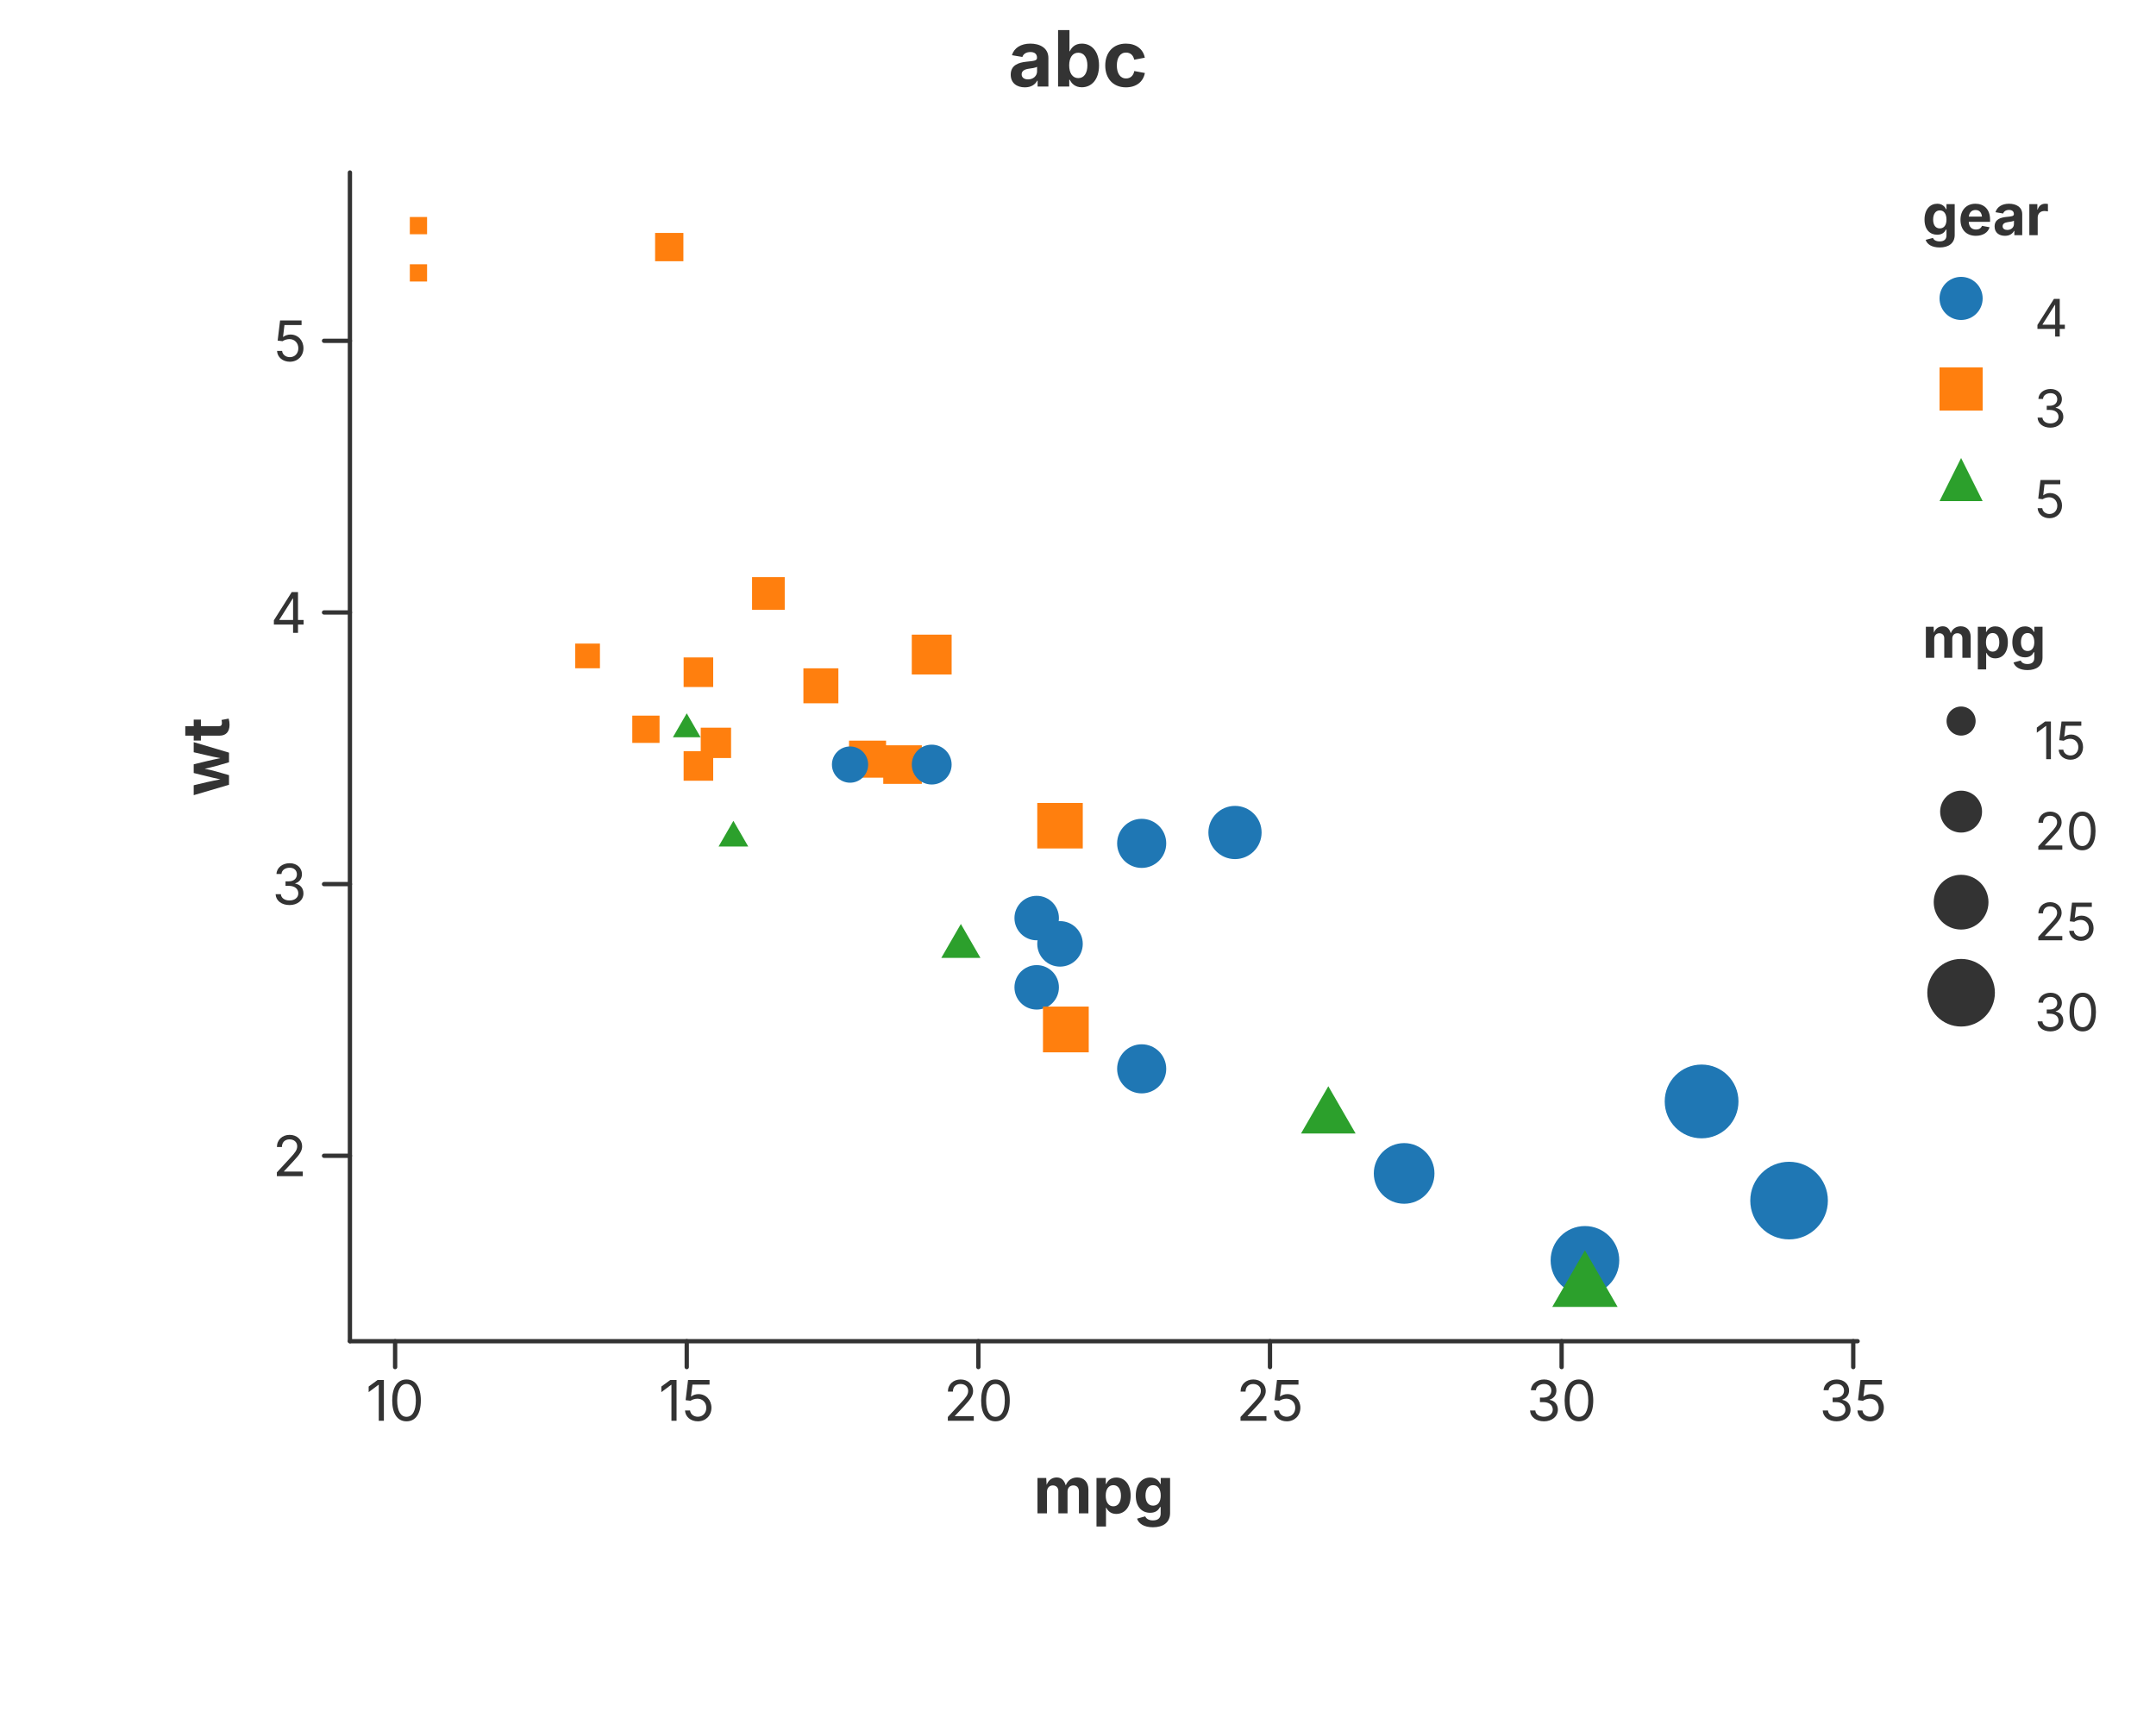
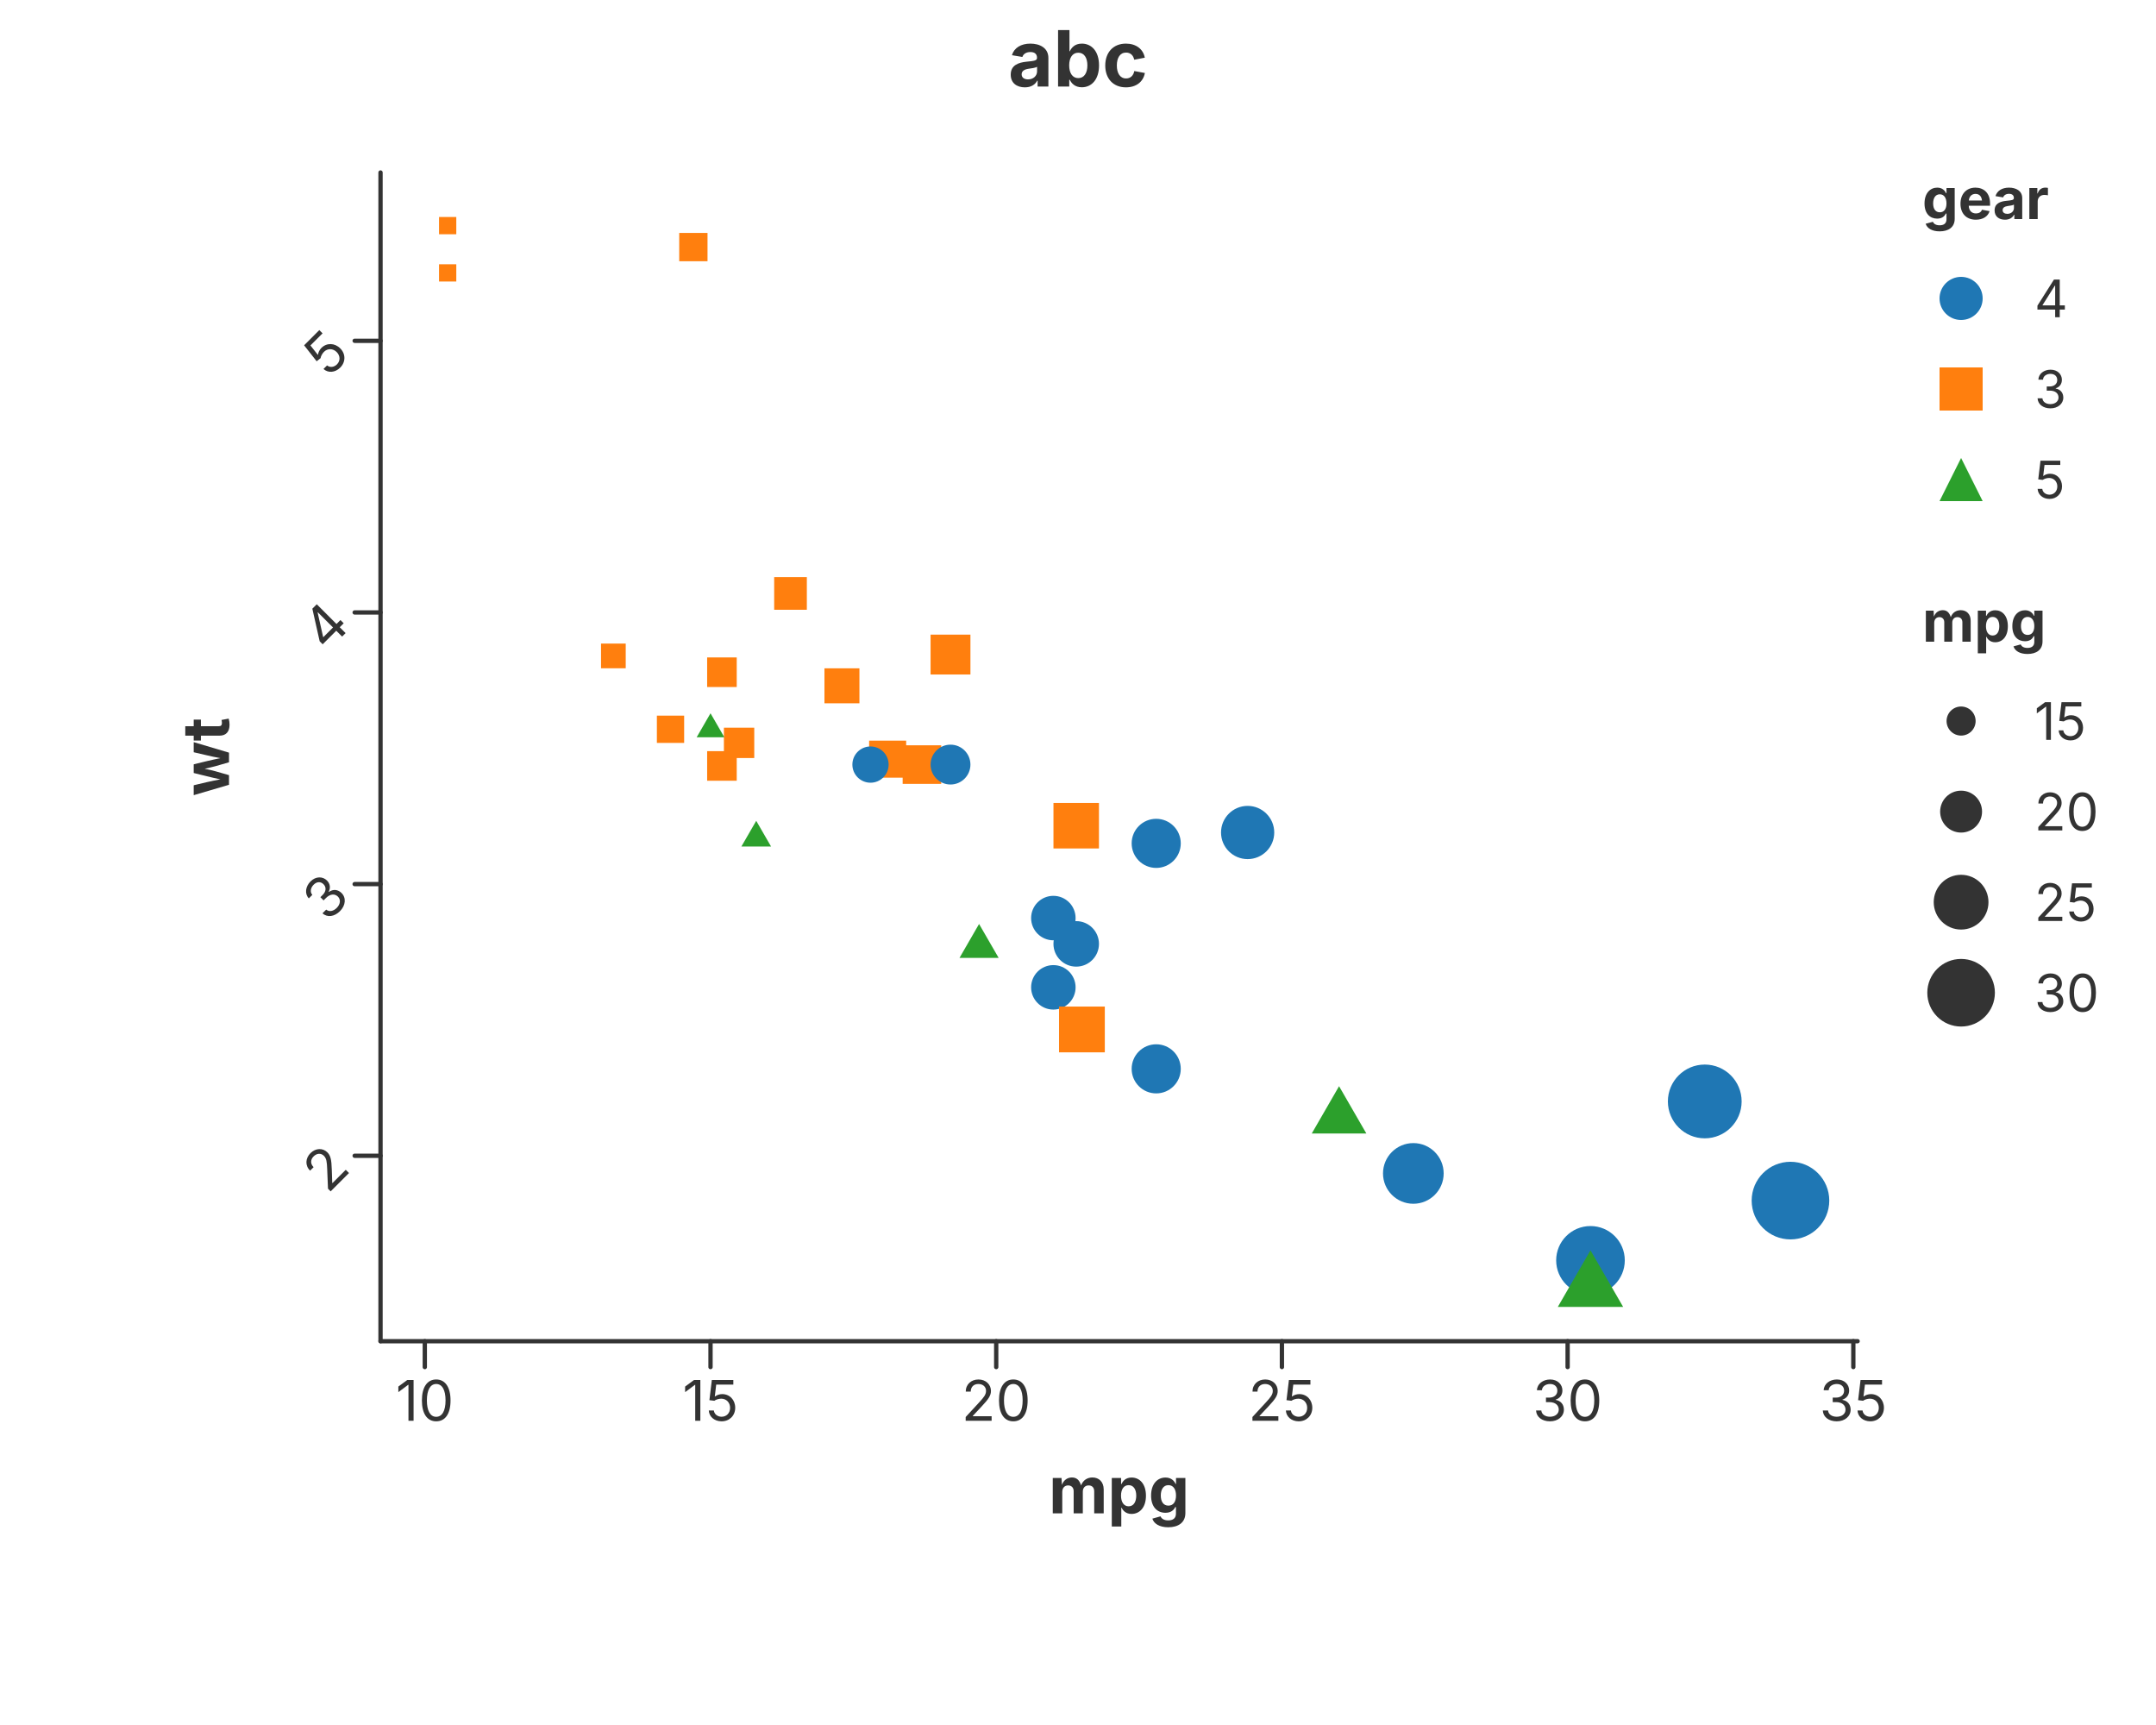
<svg xmlns="http://www.w3.org/2000/svg" width="500" height="400" viewBox="0 0 500 400">
  <rect x="0.000" y="0.000" width="500.000" height="400.000" fill="rgba(255,255,255,1.000)" stroke="none" stroke-width="0.000" fill-opacity="1.000" stroke-opacity="1.000" />
  <text x="250.000" y="13.333" font-size="18.0" font-family="Inter, -apple-system, BlinkMacSystemFont, 'Segoe UI', Roboto, Helvetica, Arial, 'PingFang SC', 'Microsoft YaHei', Ubuntu, Cantarell, 'Noto Sans', sans-serif" fill="rgba(51,51,51,1.000)" fill-opacity="1.000" text-anchor="middle" font-weight="bold" dominant-baseline="middle" transform="rotate(0 250.000 13.333)">abc</text>
-   <path d="M 81.150 311.000 L 430.800 311.000" stroke="rgba(51,51,51,1.000)" stroke-width="1.000" stroke-opacity="1.000" fill="none" stroke-linejoin="round" stroke-linecap="round" />
-   <path d="M 91.633 311.000 L 91.633 317.000" stroke="rgba(51,51,51,1.000)" stroke-width="1.000" stroke-opacity="1.000" fill="none" stroke-linejoin="round" stroke-linecap="round" />
-   <text x="91.633" y="320.000" font-size="13.0" font-family="Inter, -apple-system, BlinkMacSystemFont, 'Segoe UI', Roboto, Helvetica, Arial, 'PingFang SC', 'Microsoft YaHei', Ubuntu, Cantarell, 'Noto Sans', sans-serif" fill="rgba(51,51,51,1.000)" fill-opacity="1.000" text-anchor="middle" font-weight="normal" dominant-baseline="hanging" transform="rotate(0 91.633 320.000)">10</text>
-   <path d="M 159.263 311.000 L 159.263 317.000" stroke="rgba(51,51,51,1.000)" stroke-width="1.000" stroke-opacity="1.000" fill="none" stroke-linejoin="round" stroke-linecap="round" />
-   <text x="159.263" y="320.000" font-size="13.0" font-family="Inter, -apple-system, BlinkMacSystemFont, 'Segoe UI', Roboto, Helvetica, Arial, 'PingFang SC', 'Microsoft YaHei', Ubuntu, Cantarell, 'Noto Sans', sans-serif" fill="rgba(51,51,51,1.000)" fill-opacity="1.000" text-anchor="middle" font-weight="normal" dominant-baseline="hanging" transform="rotate(0 159.263 320.000)">15</text>
-   <path d="M 226.894 311.000 L 226.894 317.000" stroke="rgba(51,51,51,1.000)" stroke-width="1.000" stroke-opacity="1.000" fill="none" stroke-linejoin="round" stroke-linecap="round" />
-   <text x="226.894" y="320.000" font-size="13.0" font-family="Inter, -apple-system, BlinkMacSystemFont, 'Segoe UI', Roboto, Helvetica, Arial, 'PingFang SC', 'Microsoft YaHei', Ubuntu, Cantarell, 'Noto Sans', sans-serif" fill="rgba(51,51,51,1.000)" fill-opacity="1.000" text-anchor="middle" font-weight="normal" dominant-baseline="hanging" transform="rotate(0 226.894 320.000)">20</text>
-   <path d="M 294.524 311.000 L 294.524 317.000" stroke="rgba(51,51,51,1.000)" stroke-width="1.000" stroke-opacity="1.000" fill="none" stroke-linejoin="round" stroke-linecap="round" />
-   <text x="294.524" y="320.000" font-size="13.0" font-family="Inter, -apple-system, BlinkMacSystemFont, 'Segoe UI', Roboto, Helvetica, Arial, 'PingFang SC', 'Microsoft YaHei', Ubuntu, Cantarell, 'Noto Sans', sans-serif" fill="rgba(51,51,51,1.000)" fill-opacity="1.000" text-anchor="middle" font-weight="normal" dominant-baseline="hanging" transform="rotate(0 294.524 320.000)">25</text>
-   <path d="M 362.155 311.000 L 362.155 317.000" stroke="rgba(51,51,51,1.000)" stroke-width="1.000" stroke-opacity="1.000" fill="none" stroke-linejoin="round" stroke-linecap="round" />
-   <text x="362.155" y="320.000" font-size="13.0" font-family="Inter, -apple-system, BlinkMacSystemFont, 'Segoe UI', Roboto, Helvetica, Arial, 'PingFang SC', 'Microsoft YaHei', Ubuntu, Cantarell, 'Noto Sans', sans-serif" fill="rgba(51,51,51,1.000)" fill-opacity="1.000" text-anchor="middle" font-weight="normal" dominant-baseline="hanging" transform="rotate(0 362.155 320.000)">30</text>
-   <path d="M 429.786 311.000 L 429.786 317.000" stroke="rgba(51,51,51,1.000)" stroke-width="1.000" stroke-opacity="1.000" fill="none" stroke-linejoin="round" stroke-linecap="round" />
-   <text x="429.786" y="320.000" font-size="13.0" font-family="Inter, -apple-system, BlinkMacSystemFont, 'Segoe UI', Roboto, Helvetica, Arial, 'PingFang SC', 'Microsoft YaHei', Ubuntu, Cantarell, 'Noto Sans', sans-serif" fill="rgba(51,51,51,1.000)" fill-opacity="1.000" text-anchor="middle" font-weight="normal" dominant-baseline="hanging" transform="rotate(0 429.786 320.000)">35</text>
-   <text x="255.975" y="340.000" font-size="15.0" font-family="Inter, -apple-system, BlinkMacSystemFont, 'Segoe UI', Roboto, Helvetica, Arial, 'PingFang SC', 'Microsoft YaHei', Ubuntu, Cantarell, 'Noto Sans', sans-serif" fill="rgba(51,51,51,1.000)" fill-opacity="1.000" text-anchor="middle" font-weight="bold" dominant-baseline="hanging" transform="rotate(0 255.975 340.000)">mpg</text>
-   <path d="M 81.150 40.000 L 81.150 311.000" stroke="rgba(51,51,51,1.000)" stroke-width="1.000" stroke-opacity="1.000" fill="none" stroke-linejoin="round" stroke-linecap="round" />
-   <path d="M 81.150 268.004 L 75.150 268.004" stroke="rgba(51,51,51,1.000)" stroke-width="1.000" stroke-opacity="1.000" fill="none" stroke-linejoin="round" stroke-linecap="round" />
-   <text x="71.150" y="268.004" font-size="13.0" font-family="Inter, -apple-system, BlinkMacSystemFont, 'Segoe UI', Roboto, Helvetica, Arial, 'PingFang SC', 'Microsoft YaHei', Ubuntu, Cantarell, 'Noto Sans', sans-serif" fill="rgba(51,51,51,1.000)" fill-opacity="1.000" text-anchor="end" font-weight="normal" dominant-baseline="central" transform="rotate(-0 71.150 268.004)">2</text>
-   <path d="M 81.150 205.012 L 75.150 205.012" stroke="rgba(51,51,51,1.000)" stroke-width="1.000" stroke-opacity="1.000" fill="none" stroke-linejoin="round" stroke-linecap="round" />
-   <text x="71.150" y="205.012" font-size="13.0" font-family="Inter, -apple-system, BlinkMacSystemFont, 'Segoe UI', Roboto, Helvetica, Arial, 'PingFang SC', 'Microsoft YaHei', Ubuntu, Cantarell, 'Noto Sans', sans-serif" fill="rgba(51,51,51,1.000)" fill-opacity="1.000" text-anchor="end" font-weight="normal" dominant-baseline="central" transform="rotate(-0 71.150 205.012)">3</text>
-   <path d="M 81.150 142.019 L 75.150 142.019" stroke="rgba(51,51,51,1.000)" stroke-width="1.000" stroke-opacity="1.000" fill="none" stroke-linejoin="round" stroke-linecap="round" />
-   <text x="71.150" y="142.019" font-size="13.0" font-family="Inter, -apple-system, BlinkMacSystemFont, 'Segoe UI', Roboto, Helvetica, Arial, 'PingFang SC', 'Microsoft YaHei', Ubuntu, Cantarell, 'Noto Sans', sans-serif" fill="rgba(51,51,51,1.000)" fill-opacity="1.000" text-anchor="end" font-weight="normal" dominant-baseline="central" transform="rotate(-0 71.150 142.019)">4</text>
-   <path d="M 81.150 79.027 L 75.150 79.027" stroke="rgba(51,51,51,1.000)" stroke-width="1.000" stroke-opacity="1.000" fill="none" stroke-linejoin="round" stroke-linecap="round" />
-   <text x="71.150" y="79.027" font-size="13.0" font-family="Inter, -apple-system, BlinkMacSystemFont, 'Segoe UI', Roboto, Helvetica, Arial, 'PingFang SC', 'Microsoft YaHei', Ubuntu, Cantarell, 'Noto Sans', sans-serif" fill="rgba(51,51,51,1.000)" fill-opacity="1.000" text-anchor="end" font-weight="normal" dominant-baseline="central" transform="rotate(-0 71.150 79.027)">5</text>
+   <path d="M 88.248 311.000 L 430.800 311.000" stroke="rgba(51,51,51,1.000)" stroke-width="1.000" stroke-opacity="1.000" fill="none" stroke-linejoin="round" stroke-linecap="round" />
+   <path d="M 98.518 311.000 L 98.518 317.000" stroke="rgba(51,51,51,1.000)" stroke-width="1.000" stroke-opacity="1.000" fill="none" stroke-linejoin="round" stroke-linecap="round" />
+   <text x="98.518" y="320.000" font-size="13.0" font-family="Inter, -apple-system, BlinkMacSystemFont, 'Segoe UI', Roboto, Helvetica, Arial, 'PingFang SC', 'Microsoft YaHei', Ubuntu, Cantarell, 'Noto Sans', sans-serif" fill="rgba(51,51,51,1.000)" fill-opacity="1.000" text-anchor="middle" font-weight="normal" dominant-baseline="hanging" transform="rotate(0 98.518 320.000)">10</text>
+   <path d="M 164.776 311.000 L 164.776 317.000" stroke="rgba(51,51,51,1.000)" stroke-width="1.000" stroke-opacity="1.000" fill="none" stroke-linejoin="round" stroke-linecap="round" />
+   <text x="164.776" y="320.000" font-size="13.0" font-family="Inter, -apple-system, BlinkMacSystemFont, 'Segoe UI', Roboto, Helvetica, Arial, 'PingFang SC', 'Microsoft YaHei', Ubuntu, Cantarell, 'Noto Sans', sans-serif" fill="rgba(51,51,51,1.000)" fill-opacity="1.000" text-anchor="middle" font-weight="normal" dominant-baseline="hanging" transform="rotate(0 164.776 320.000)">15</text>
+   <path d="M 231.033 311.000 L 231.033 317.000" stroke="rgba(51,51,51,1.000)" stroke-width="1.000" stroke-opacity="1.000" fill="none" stroke-linejoin="round" stroke-linecap="round" />
+   <text x="231.033" y="320.000" font-size="13.0" font-family="Inter, -apple-system, BlinkMacSystemFont, 'Segoe UI', Roboto, Helvetica, Arial, 'PingFang SC', 'Microsoft YaHei', Ubuntu, Cantarell, 'Noto Sans', sans-serif" fill="rgba(51,51,51,1.000)" fill-opacity="1.000" text-anchor="middle" font-weight="normal" dominant-baseline="hanging" transform="rotate(0 231.033 320.000)">20</text>
+   <path d="M 297.291 311.000 L 297.291 317.000" stroke="rgba(51,51,51,1.000)" stroke-width="1.000" stroke-opacity="1.000" fill="none" stroke-linejoin="round" stroke-linecap="round" />
+   <text x="297.291" y="320.000" font-size="13.0" font-family="Inter, -apple-system, BlinkMacSystemFont, 'Segoe UI', Roboto, Helvetica, Arial, 'PingFang SC', 'Microsoft YaHei', Ubuntu, Cantarell, 'Noto Sans', sans-serif" fill="rgba(51,51,51,1.000)" fill-opacity="1.000" text-anchor="middle" font-weight="normal" dominant-baseline="hanging" transform="rotate(0 297.291 320.000)">25</text>
+   <path d="M 363.549 311.000 L 363.549 317.000" stroke="rgba(51,51,51,1.000)" stroke-width="1.000" stroke-opacity="1.000" fill="none" stroke-linejoin="round" stroke-linecap="round" />
+   <text x="363.549" y="320.000" font-size="13.0" font-family="Inter, -apple-system, BlinkMacSystemFont, 'Segoe UI', Roboto, Helvetica, Arial, 'PingFang SC', 'Microsoft YaHei', Ubuntu, Cantarell, 'Noto Sans', sans-serif" fill="rgba(51,51,51,1.000)" fill-opacity="1.000" text-anchor="middle" font-weight="normal" dominant-baseline="hanging" transform="rotate(0 363.549 320.000)">30</text>
+   <path d="M 429.806 311.000 L 429.806 317.000" stroke="rgba(51,51,51,1.000)" stroke-width="1.000" stroke-opacity="1.000" fill="none" stroke-linejoin="round" stroke-linecap="round" />
+   <text x="429.806" y="320.000" font-size="13.0" font-family="Inter, -apple-system, BlinkMacSystemFont, 'Segoe UI', Roboto, Helvetica, Arial, 'PingFang SC', 'Microsoft YaHei', Ubuntu, Cantarell, 'Noto Sans', sans-serif" fill="rgba(51,51,51,1.000)" fill-opacity="1.000" text-anchor="middle" font-weight="normal" dominant-baseline="hanging" transform="rotate(0 429.806 320.000)">35</text>
+   <text x="259.524" y="340.000" font-size="15.0" font-family="Inter, -apple-system, BlinkMacSystemFont, 'Segoe UI', Roboto, Helvetica, Arial, 'PingFang SC', 'Microsoft YaHei', Ubuntu, Cantarell, 'Noto Sans', sans-serif" fill="rgba(51,51,51,1.000)" fill-opacity="1.000" text-anchor="middle" font-weight="bold" dominant-baseline="hanging" transform="rotate(0 259.524 340.000)">mpg</text>
+   <path d="M 88.248 40.000 L 88.248 311.000" stroke="rgba(51,51,51,1.000)" stroke-width="1.000" stroke-opacity="1.000" fill="none" stroke-linejoin="round" stroke-linecap="round" />
+   <path d="M 88.248 268.004 L 82.248 268.004" stroke="rgba(51,51,51,1.000)" stroke-width="1.000" stroke-opacity="1.000" fill="none" stroke-linejoin="round" stroke-linecap="round" />
+   <text x="78.248" y="268.004" font-size="13.0" font-family="Inter, -apple-system, BlinkMacSystemFont, 'Segoe UI', Roboto, Helvetica, Arial, 'PingFang SC', 'Microsoft YaHei', Ubuntu, Cantarell, 'Noto Sans', sans-serif" fill="rgba(51,51,51,1.000)" fill-opacity="1.000" text-anchor="end" font-weight="normal" dominant-baseline="central" transform="rotate(-45 78.248 268.004)">2</text>
+   <path d="M 88.248 205.012 L 82.248 205.012" stroke="rgba(51,51,51,1.000)" stroke-width="1.000" stroke-opacity="1.000" fill="none" stroke-linejoin="round" stroke-linecap="round" />
+   <text x="78.248" y="205.012" font-size="13.0" font-family="Inter, -apple-system, BlinkMacSystemFont, 'Segoe UI', Roboto, Helvetica, Arial, 'PingFang SC', 'Microsoft YaHei', Ubuntu, Cantarell, 'Noto Sans', sans-serif" fill="rgba(51,51,51,1.000)" fill-opacity="1.000" text-anchor="end" font-weight="normal" dominant-baseline="central" transform="rotate(-45 78.248 205.012)">3</text>
+   <path d="M 88.248 142.019 L 82.248 142.019" stroke="rgba(51,51,51,1.000)" stroke-width="1.000" stroke-opacity="1.000" fill="none" stroke-linejoin="round" stroke-linecap="round" />
+   <text x="78.248" y="142.019" font-size="13.0" font-family="Inter, -apple-system, BlinkMacSystemFont, 'Segoe UI', Roboto, Helvetica, Arial, 'PingFang SC', 'Microsoft YaHei', Ubuntu, Cantarell, 'Noto Sans', sans-serif" fill="rgba(51,51,51,1.000)" fill-opacity="1.000" text-anchor="end" font-weight="normal" dominant-baseline="central" transform="rotate(-45 78.248 142.019)">4</text>
+   <path d="M 88.248 79.027 L 82.248 79.027" stroke="rgba(51,51,51,1.000)" stroke-width="1.000" stroke-opacity="1.000" fill="none" stroke-linejoin="round" stroke-linecap="round" />
+   <text x="78.248" y="79.027" font-size="13.0" font-family="Inter, -apple-system, BlinkMacSystemFont, 'Segoe UI', Roboto, Helvetica, Arial, 'PingFang SC', 'Microsoft YaHei', Ubuntu, Cantarell, 'Noto Sans', sans-serif" fill="rgba(51,51,51,1.000)" fill-opacity="1.000" text-anchor="end" font-weight="normal" dominant-baseline="central" transform="rotate(-45 78.248 79.027)">5</text>
  <text x="47.500" y="175.500" font-size="15.0" font-family="Inter, -apple-system, BlinkMacSystemFont, 'Segoe UI', Roboto, Helvetica, Arial, 'PingFang SC', 'Microsoft YaHei', Ubuntu, Cantarell, 'Noto Sans', sans-serif" fill="rgba(51,51,51,1.000)" fill-opacity="1.000" text-anchor="middle" font-weight="bold" dominant-baseline="middle" transform="rotate(-90 47.500 175.500)">wt</text>
-   <circle cx="240.420" cy="228.949" r="5.157" fill="rgba(31,119,180,1.000)" stroke="none" stroke-width="0.000" fill-opacity="1.000" stroke-opacity="1.000" />
-   <circle cx="240.420" cy="212.886" r="5.157" fill="rgba(31,119,180,1.000)" stroke="none" stroke-width="0.000" fill-opacity="1.000" stroke-opacity="1.000" />
-   <circle cx="264.767" cy="247.847" r="5.694" fill="rgba(31,119,180,1.000)" stroke="none" stroke-width="0.000" fill-opacity="1.000" stroke-opacity="1.000" />
-   <rect x="240.554" y="186.192" width="10.553" height="10.553" fill="rgba(255,127,14,1.000)" stroke="none" stroke-width="0.000" fill-opacity="1.000" stroke-opacity="1.000" />
-   <rect x="204.838" y="172.823" width="8.945" height="8.945" fill="rgba(255,127,14,1.000)" stroke="none" stroke-width="0.000" fill-opacity="1.000" stroke-opacity="1.000" />
-   <rect x="196.901" y="171.742" width="8.587" height="8.587" fill="rgba(255,127,14,1.000)" stroke="none" stroke-width="0.000" fill-opacity="1.000" stroke-opacity="1.000" />
-   <rect x="146.633" y="165.945" width="6.323" height="6.323" fill="rgba(255,127,14,1.000)" stroke="none" stroke-width="0.000" fill-opacity="1.000" stroke-opacity="1.000" />
-   <circle cx="286.409" cy="193.043" r="6.170" fill="rgba(31,119,180,1.000)" stroke="none" stroke-width="0.000" fill-opacity="1.000" stroke-opacity="1.000" />
-   <circle cx="264.767" cy="195.563" r="5.694" fill="rgba(31,119,180,1.000)" stroke="none" stroke-width="0.000" fill-opacity="1.000" stroke-opacity="1.000" />
-   <circle cx="216.073" cy="177.295" r="4.621" fill="rgba(31,119,180,1.000)" stroke="none" stroke-width="0.000" fill-opacity="1.000" stroke-opacity="1.000" />
-   <circle cx="197.136" cy="177.295" r="4.204" fill="rgba(31,119,180,1.000)" stroke="none" stroke-width="0.000" fill-opacity="1.000" stroke-opacity="1.000" />
-   <rect x="174.413" y="133.823" width="7.574" height="7.574" fill="rgba(255,127,14,1.000)" stroke="none" stroke-width="0.000" fill-opacity="1.000" stroke-opacity="1.000" />
-   <rect x="186.318" y="154.972" width="8.111" height="8.111" fill="rgba(255,127,14,1.000)" stroke="none" stroke-width="0.000" fill-opacity="1.000" stroke-opacity="1.000" />
-   <rect x="158.539" y="152.448" width="6.860" height="6.860" fill="rgba(255,127,14,1.000)" stroke="none" stroke-width="0.000" fill-opacity="1.000" stroke-opacity="1.000" />
-   <rect x="95.043" y="61.279" width="4.000" height="4.000" fill="rgba(255,127,14,1.000)" stroke="none" stroke-width="0.000" fill-opacity="1.000" stroke-opacity="1.000" />
-   <rect x="95.043" y="50.318" width="4.000" height="4.000" fill="rgba(255,127,14,1.000)" stroke="none" stroke-width="0.000" fill-opacity="1.000" stroke-opacity="1.000" />
-   <rect x="151.925" y="54.014" width="6.562" height="6.562" fill="rgba(255,127,14,1.000)" stroke="none" stroke-width="0.000" fill-opacity="1.000" stroke-opacity="1.000" />
-   <circle cx="394.618" cy="255.406" r="8.553" fill="rgba(31,119,180,1.000)" stroke="none" stroke-width="0.000" fill-opacity="1.000" stroke-opacity="1.000" />
-   <circle cx="367.565" cy="292.257" r="7.957" fill="rgba(31,119,180,1.000)" stroke="none" stroke-width="0.000" fill-opacity="1.000" stroke-opacity="1.000" />
-   <circle cx="414.907" cy="278.398" r="9.000" fill="rgba(31,119,180,1.000)" stroke="none" stroke-width="0.000" fill-opacity="1.000" stroke-opacity="1.000" />
-   <rect x="241.877" y="233.407" width="10.613" height="10.613" fill="rgba(255,127,14,1.000)" stroke="none" stroke-width="0.000" fill-opacity="1.000" stroke-opacity="1.000" />
-   <rect x="162.507" y="168.737" width="7.038" height="7.038" fill="rgba(255,127,14,1.000)" stroke="none" stroke-width="0.000" fill-opacity="1.000" stroke-opacity="1.000" />
-   <rect x="158.539" y="174.180" width="6.860" height="6.860" fill="rgba(255,127,14,1.000)" stroke="none" stroke-width="0.000" fill-opacity="1.000" stroke-opacity="1.000" />
-   <rect x="133.405" y="149.234" width="5.728" height="5.728" fill="rgba(255,127,14,1.000)" stroke="none" stroke-width="0.000" fill-opacity="1.000" stroke-opacity="1.000" />
-   <rect x="211.452" y="147.162" width="9.243" height="9.243" fill="rgba(255,127,14,1.000)" stroke="none" stroke-width="0.000" fill-opacity="1.000" stroke-opacity="1.000" />
-   <circle cx="325.634" cy="272.099" r="7.034" fill="rgba(31,119,180,1.000)" stroke="none" stroke-width="0.000" fill-opacity="1.000" stroke-opacity="1.000" />
-   <polygon points="308.051,251.874 314.382,262.841 301.719,262.841" fill="rgba(44,160,44,1.000)" stroke="none" stroke-width="0.000" fill-opacity="1.000" stroke-opacity="1.000" />
-   <polygon points="367.565,289.929 375.146,303.058 359.985,303.058" fill="rgba(44,160,44,1.000)" stroke="none" stroke-width="0.000" fill-opacity="1.000" stroke-opacity="1.000" />
-   <polygon points="170.084,190.334 173.522,196.288 166.647,196.288" fill="rgba(44,160,44,1.000)" stroke="none" stroke-width="0.000" fill-opacity="1.000" stroke-opacity="1.000" />
-   <polygon points="222.836,214.253 227.380,222.124 218.292,222.124" fill="rgba(44,160,44,1.000)" stroke="none" stroke-width="0.000" fill-opacity="1.000" stroke-opacity="1.000" />
-   <polygon points="159.263,165.399 162.474,170.960 156.053,170.960" fill="rgba(44,160,44,1.000)" stroke="none" stroke-width="0.000" fill-opacity="1.000" stroke-opacity="1.000" />
-   <circle cx="245.830" cy="218.870" r="5.277" fill="rgba(31,119,180,1.000)" stroke="none" stroke-width="0.000" fill-opacity="1.000" stroke-opacity="1.000" />
-   <text x="445.800" y="49.600" font-size="13.2" font-family="Inter, -apple-system, BlinkMacSystemFont, 'Segoe UI', Roboto, Helvetica, Arial, 'PingFang SC', 'Microsoft YaHei', Ubuntu, Cantarell, 'Noto Sans', sans-serif" fill="rgba(51,51,51,1.000)" fill-opacity="1.000" text-anchor="start" font-weight="bold" dominant-baseline="middle" transform="rotate(0 445.800 49.600)">gear</text>
+   <circle cx="244.285" cy="228.949" r="5.157" fill="rgba(31,119,180,1.000)" stroke="none" stroke-width="0.000" fill-opacity="1.000" stroke-opacity="1.000" />
+   <circle cx="244.285" cy="212.886" r="5.157" fill="rgba(31,119,180,1.000)" stroke="none" stroke-width="0.000" fill-opacity="1.000" stroke-opacity="1.000" />
+   <circle cx="268.138" cy="247.847" r="5.694" fill="rgba(31,119,180,1.000)" stroke="none" stroke-width="0.000" fill-opacity="1.000" stroke-opacity="1.000" />
+   <rect x="244.309" y="186.192" width="10.553" height="10.553" fill="rgba(255,127,14,1.000)" stroke="none" stroke-width="0.000" fill-opacity="1.000" stroke-opacity="1.000" />
+   <rect x="209.334" y="172.823" width="8.945" height="8.945" fill="rgba(255,127,14,1.000)" stroke="none" stroke-width="0.000" fill-opacity="1.000" stroke-opacity="1.000" />
+   <rect x="201.562" y="171.742" width="8.587" height="8.587" fill="rgba(255,127,14,1.000)" stroke="none" stroke-width="0.000" fill-opacity="1.000" stroke-opacity="1.000" />
+   <rect x="152.338" y="165.945" width="6.323" height="6.323" fill="rgba(255,127,14,1.000)" stroke="none" stroke-width="0.000" fill-opacity="1.000" stroke-opacity="1.000" />
+   <circle cx="289.340" cy="193.043" r="6.170" fill="rgba(31,119,180,1.000)" stroke="none" stroke-width="0.000" fill-opacity="1.000" stroke-opacity="1.000" />
+   <circle cx="268.138" cy="195.563" r="5.694" fill="rgba(31,119,180,1.000)" stroke="none" stroke-width="0.000" fill-opacity="1.000" stroke-opacity="1.000" />
+   <circle cx="220.432" cy="177.295" r="4.621" fill="rgba(31,119,180,1.000)" stroke="none" stroke-width="0.000" fill-opacity="1.000" stroke-opacity="1.000" />
+   <circle cx="201.880" cy="177.295" r="4.204" fill="rgba(31,119,180,1.000)" stroke="none" stroke-width="0.000" fill-opacity="1.000" stroke-opacity="1.000" />
+   <rect x="179.541" y="133.823" width="7.574" height="7.574" fill="rgba(255,127,14,1.000)" stroke="none" stroke-width="0.000" fill-opacity="1.000" stroke-opacity="1.000" />
+   <rect x="191.199" y="154.972" width="8.111" height="8.111" fill="rgba(255,127,14,1.000)" stroke="none" stroke-width="0.000" fill-opacity="1.000" stroke-opacity="1.000" />
+   <rect x="163.996" y="152.448" width="6.860" height="6.860" fill="rgba(255,127,14,1.000)" stroke="none" stroke-width="0.000" fill-opacity="1.000" stroke-opacity="1.000" />
+   <rect x="101.819" y="61.279" width="4.000" height="4.000" fill="rgba(255,127,14,1.000)" stroke="none" stroke-width="0.000" fill-opacity="1.000" stroke-opacity="1.000" />
+   <rect x="101.819" y="50.318" width="4.000" height="4.000" fill="rgba(255,127,14,1.000)" stroke="none" stroke-width="0.000" fill-opacity="1.000" stroke-opacity="1.000" />
+   <rect x="157.519" y="54.014" width="6.562" height="6.562" fill="rgba(255,127,14,1.000)" stroke="none" stroke-width="0.000" fill-opacity="1.000" stroke-opacity="1.000" />
+   <circle cx="395.352" cy="255.406" r="8.553" fill="rgba(31,119,180,1.000)" stroke="none" stroke-width="0.000" fill-opacity="1.000" stroke-opacity="1.000" />
+   <circle cx="368.849" cy="292.257" r="7.957" fill="rgba(31,119,180,1.000)" stroke="none" stroke-width="0.000" fill-opacity="1.000" stroke-opacity="1.000" />
+   <circle cx="415.229" cy="278.398" r="9.000" fill="rgba(31,119,180,1.000)" stroke="none" stroke-width="0.000" fill-opacity="1.000" stroke-opacity="1.000" />
+   <rect x="245.604" y="233.407" width="10.613" height="10.613" fill="rgba(255,127,14,1.000)" stroke="none" stroke-width="0.000" fill-opacity="1.000" stroke-opacity="1.000" />
+   <rect x="167.882" y="168.737" width="7.038" height="7.038" fill="rgba(255,127,14,1.000)" stroke="none" stroke-width="0.000" fill-opacity="1.000" stroke-opacity="1.000" />
+   <rect x="163.996" y="174.180" width="6.860" height="6.860" fill="rgba(255,127,14,1.000)" stroke="none" stroke-width="0.000" fill-opacity="1.000" stroke-opacity="1.000" />
+   <rect x="139.384" y="149.234" width="5.728" height="5.728" fill="rgba(255,127,14,1.000)" stroke="none" stroke-width="0.000" fill-opacity="1.000" stroke-opacity="1.000" />
+   <rect x="215.811" y="147.162" width="9.243" height="9.243" fill="rgba(255,127,14,1.000)" stroke="none" stroke-width="0.000" fill-opacity="1.000" stroke-opacity="1.000" />
+   <circle cx="327.769" cy="272.099" r="7.034" fill="rgba(31,119,180,1.000)" stroke="none" stroke-width="0.000" fill-opacity="1.000" stroke-opacity="1.000" />
+   <polygon points="310.542,251.874 316.874,262.841 304.211,262.841" fill="rgba(44,160,44,1.000)" stroke="none" stroke-width="0.000" fill-opacity="1.000" stroke-opacity="1.000" />
+   <polygon points="368.849,289.929 376.430,303.058 361.269,303.058" fill="rgba(44,160,44,1.000)" stroke="none" stroke-width="0.000" fill-opacity="1.000" stroke-opacity="1.000" />
+   <polygon points="175.377,190.334 178.815,196.288 171.939,196.288" fill="rgba(44,160,44,1.000)" stroke="none" stroke-width="0.000" fill-opacity="1.000" stroke-opacity="1.000" />
+   <polygon points="227.058,214.253 231.602,222.124 222.514,222.124" fill="rgba(44,160,44,1.000)" stroke="none" stroke-width="0.000" fill-opacity="1.000" stroke-opacity="1.000" />
+   <polygon points="164.776,165.399 167.986,170.960 161.565,170.960" fill="rgba(44,160,44,1.000)" stroke="none" stroke-width="0.000" fill-opacity="1.000" stroke-opacity="1.000" />
+   <circle cx="249.585" cy="218.870" r="5.277" fill="rgba(31,119,180,1.000)" stroke="none" stroke-width="0.000" fill-opacity="1.000" stroke-opacity="1.000" />
+   <text x="445.800" y="46.000" font-size="13.2" font-family="Inter, -apple-system, BlinkMacSystemFont, 'Segoe UI', Roboto, Helvetica, Arial, 'PingFang SC', 'Microsoft YaHei', Ubuntu, Cantarell, 'Noto Sans', sans-serif" fill="rgba(51,51,51,1.000)" fill-opacity="1.000" text-anchor="start" font-weight="bold" dominant-baseline="central" transform="rotate(0 445.800 46.000)">gear</text>
  <circle cx="454.800" cy="69.200" r="5.000" fill="rgba(31,119,180,1.000)" stroke="none" stroke-width="0.000" fill-opacity="1.000" stroke-opacity="1.000" />
-   <text x="471.800" y="73.700" font-size="12.0" font-family="Inter, -apple-system, BlinkMacSystemFont, 'Segoe UI', Roboto, Helvetica, Arial, 'PingFang SC', 'Microsoft YaHei', Ubuntu, Cantarell, 'Noto Sans', sans-serif" fill="rgba(51,51,51,1.000)" fill-opacity="1.000" text-anchor="start" font-weight="normal" dominant-baseline="middle" transform="rotate(0 471.800 73.700)">4</text>
+   <text x="471.800" y="69.200" font-size="12.0" font-family="Inter, -apple-system, BlinkMacSystemFont, 'Segoe UI', Roboto, Helvetica, Arial, 'PingFang SC', 'Microsoft YaHei', Ubuntu, Cantarell, 'Noto Sans', sans-serif" fill="rgba(51,51,51,1.000)" fill-opacity="1.000" text-anchor="start" font-weight="normal" dominant-baseline="central" transform="rotate(0 471.800 69.200)">4</text>
  <rect x="449.800" y="85.200" width="10.000" height="10.000" fill="rgba(255,127,14,1.000)" stroke="none" stroke-width="0.000" fill-opacity="1.000" stroke-opacity="1.000" />
-   <text x="471.800" y="94.700" font-size="12.0" font-family="Inter, -apple-system, BlinkMacSystemFont, 'Segoe UI', Roboto, Helvetica, Arial, 'PingFang SC', 'Microsoft YaHei', Ubuntu, Cantarell, 'Noto Sans', sans-serif" fill="rgba(51,51,51,1.000)" fill-opacity="1.000" text-anchor="start" font-weight="normal" dominant-baseline="middle" transform="rotate(0 471.800 94.700)">3</text>
+   <text x="471.800" y="90.200" font-size="12.0" font-family="Inter, -apple-system, BlinkMacSystemFont, 'Segoe UI', Roboto, Helvetica, Arial, 'PingFang SC', 'Microsoft YaHei', Ubuntu, Cantarell, 'Noto Sans', sans-serif" fill="rgba(51,51,51,1.000)" fill-opacity="1.000" text-anchor="start" font-weight="normal" dominant-baseline="central" transform="rotate(0 471.800 90.200)">3</text>
  <polygon points="454.800,106.200 449.800,116.200 459.800,116.200" fill="rgba(44,160,44,1.000)" stroke="none" stroke-width="0.000" fill-opacity="1.000" stroke-opacity="1.000" />
-   <text x="471.800" y="115.700" font-size="12.0" font-family="Inter, -apple-system, BlinkMacSystemFont, 'Segoe UI', Roboto, Helvetica, Arial, 'PingFang SC', 'Microsoft YaHei', Ubuntu, Cantarell, 'Noto Sans', sans-serif" fill="rgba(51,51,51,1.000)" fill-opacity="1.000" text-anchor="start" font-weight="normal" dominant-baseline="middle" transform="rotate(0 471.800 115.700)">5</text>
-   <text x="445.800" y="147.600" font-size="13.2" font-family="Inter, -apple-system, BlinkMacSystemFont, 'Segoe UI', Roboto, Helvetica, Arial, 'PingFang SC', 'Microsoft YaHei', Ubuntu, Cantarell, 'Noto Sans', sans-serif" fill="rgba(51,51,51,1.000)" fill-opacity="1.000" text-anchor="start" font-weight="bold" dominant-baseline="middle" transform="rotate(0 445.800 147.600)">mpg</text>
+   <text x="471.800" y="111.200" font-size="12.0" font-family="Inter, -apple-system, BlinkMacSystemFont, 'Segoe UI', Roboto, Helvetica, Arial, 'PingFang SC', 'Microsoft YaHei', Ubuntu, Cantarell, 'Noto Sans', sans-serif" fill="rgba(51,51,51,1.000)" fill-opacity="1.000" text-anchor="start" font-weight="normal" dominant-baseline="central" transform="rotate(0 471.800 111.200)">5</text>
+   <text x="445.800" y="144.000" font-size="13.2" font-family="Inter, -apple-system, BlinkMacSystemFont, 'Segoe UI', Roboto, Helvetica, Arial, 'PingFang SC', 'Microsoft YaHei', Ubuntu, Cantarell, 'Noto Sans', sans-serif" fill="rgba(51,51,51,1.000)" fill-opacity="1.000" text-anchor="start" font-weight="bold" dominant-baseline="central" transform="rotate(0 445.800 144.000)">mpg</text>
  <circle cx="454.800" cy="167.200" r="3.370" fill="rgba(51,51,51,1.000)" stroke="none" stroke-width="0.000" fill-opacity="1.000" stroke-opacity="1.000" />
-   <text x="471.800" y="171.700" font-size="12.0" font-family="Inter, -apple-system, BlinkMacSystemFont, 'Segoe UI', Roboto, Helvetica, Arial, 'PingFang SC', 'Microsoft YaHei', Ubuntu, Cantarell, 'Noto Sans', sans-serif" fill="rgba(51,51,51,1.000)" fill-opacity="1.000" text-anchor="start" font-weight="normal" dominant-baseline="middle" transform="rotate(0 471.800 171.700)">15</text>
+   <text x="471.800" y="167.200" font-size="12.0" font-family="Inter, -apple-system, BlinkMacSystemFont, 'Segoe UI', Roboto, Helvetica, Arial, 'PingFang SC', 'Microsoft YaHei', Ubuntu, Cantarell, 'Noto Sans', sans-serif" fill="rgba(51,51,51,1.000)" fill-opacity="1.000" text-anchor="start" font-weight="normal" dominant-baseline="central" transform="rotate(0 471.800 167.200)">15</text>
  <circle cx="454.800" cy="188.200" r="4.860" fill="rgba(51,51,51,1.000)" stroke="none" stroke-width="0.000" fill-opacity="1.000" stroke-opacity="1.000" />
-   <text x="471.800" y="192.700" font-size="12.0" font-family="Inter, -apple-system, BlinkMacSystemFont, 'Segoe UI', Roboto, Helvetica, Arial, 'PingFang SC', 'Microsoft YaHei', Ubuntu, Cantarell, 'Noto Sans', sans-serif" fill="rgba(51,51,51,1.000)" fill-opacity="1.000" text-anchor="start" font-weight="normal" dominant-baseline="middle" transform="rotate(0 471.800 192.700)">20</text>
+   <text x="471.800" y="188.200" font-size="12.0" font-family="Inter, -apple-system, BlinkMacSystemFont, 'Segoe UI', Roboto, Helvetica, Arial, 'PingFang SC', 'Microsoft YaHei', Ubuntu, Cantarell, 'Noto Sans', sans-serif" fill="rgba(51,51,51,1.000)" fill-opacity="1.000" text-anchor="start" font-weight="normal" dominant-baseline="central" transform="rotate(0 471.800 188.200)">20</text>
  <circle cx="454.800" cy="209.200" r="6.349" fill="rgba(51,51,51,1.000)" stroke="none" stroke-width="0.000" fill-opacity="1.000" stroke-opacity="1.000" />
-   <text x="471.800" y="213.700" font-size="12.0" font-family="Inter, -apple-system, BlinkMacSystemFont, 'Segoe UI', Roboto, Helvetica, Arial, 'PingFang SC', 'Microsoft YaHei', Ubuntu, Cantarell, 'Noto Sans', sans-serif" fill="rgba(51,51,51,1.000)" fill-opacity="1.000" text-anchor="start" font-weight="normal" dominant-baseline="middle" transform="rotate(0 471.800 213.700)">25</text>
+   <text x="471.800" y="209.200" font-size="12.0" font-family="Inter, -apple-system, BlinkMacSystemFont, 'Segoe UI', Roboto, Helvetica, Arial, 'PingFang SC', 'Microsoft YaHei', Ubuntu, Cantarell, 'Noto Sans', sans-serif" fill="rgba(51,51,51,1.000)" fill-opacity="1.000" text-anchor="start" font-weight="normal" dominant-baseline="central" transform="rotate(0 471.800 209.200)">25</text>
  <circle cx="454.800" cy="230.200" r="7.838" fill="rgba(51,51,51,1.000)" stroke="none" stroke-width="0.000" fill-opacity="1.000" stroke-opacity="1.000" />
-   <text x="471.800" y="234.700" font-size="12.0" font-family="Inter, -apple-system, BlinkMacSystemFont, 'Segoe UI', Roboto, Helvetica, Arial, 'PingFang SC', 'Microsoft YaHei', Ubuntu, Cantarell, 'Noto Sans', sans-serif" fill="rgba(51,51,51,1.000)" fill-opacity="1.000" text-anchor="start" font-weight="normal" dominant-baseline="middle" transform="rotate(0 471.800 234.700)">30</text>
+   <text x="471.800" y="230.200" font-size="12.0" font-family="Inter, -apple-system, BlinkMacSystemFont, 'Segoe UI', Roboto, Helvetica, Arial, 'PingFang SC', 'Microsoft YaHei', Ubuntu, Cantarell, 'Noto Sans', sans-serif" fill="rgba(51,51,51,1.000)" fill-opacity="1.000" text-anchor="start" font-weight="normal" dominant-baseline="central" transform="rotate(0 471.800 230.200)">30</text>
</svg>
